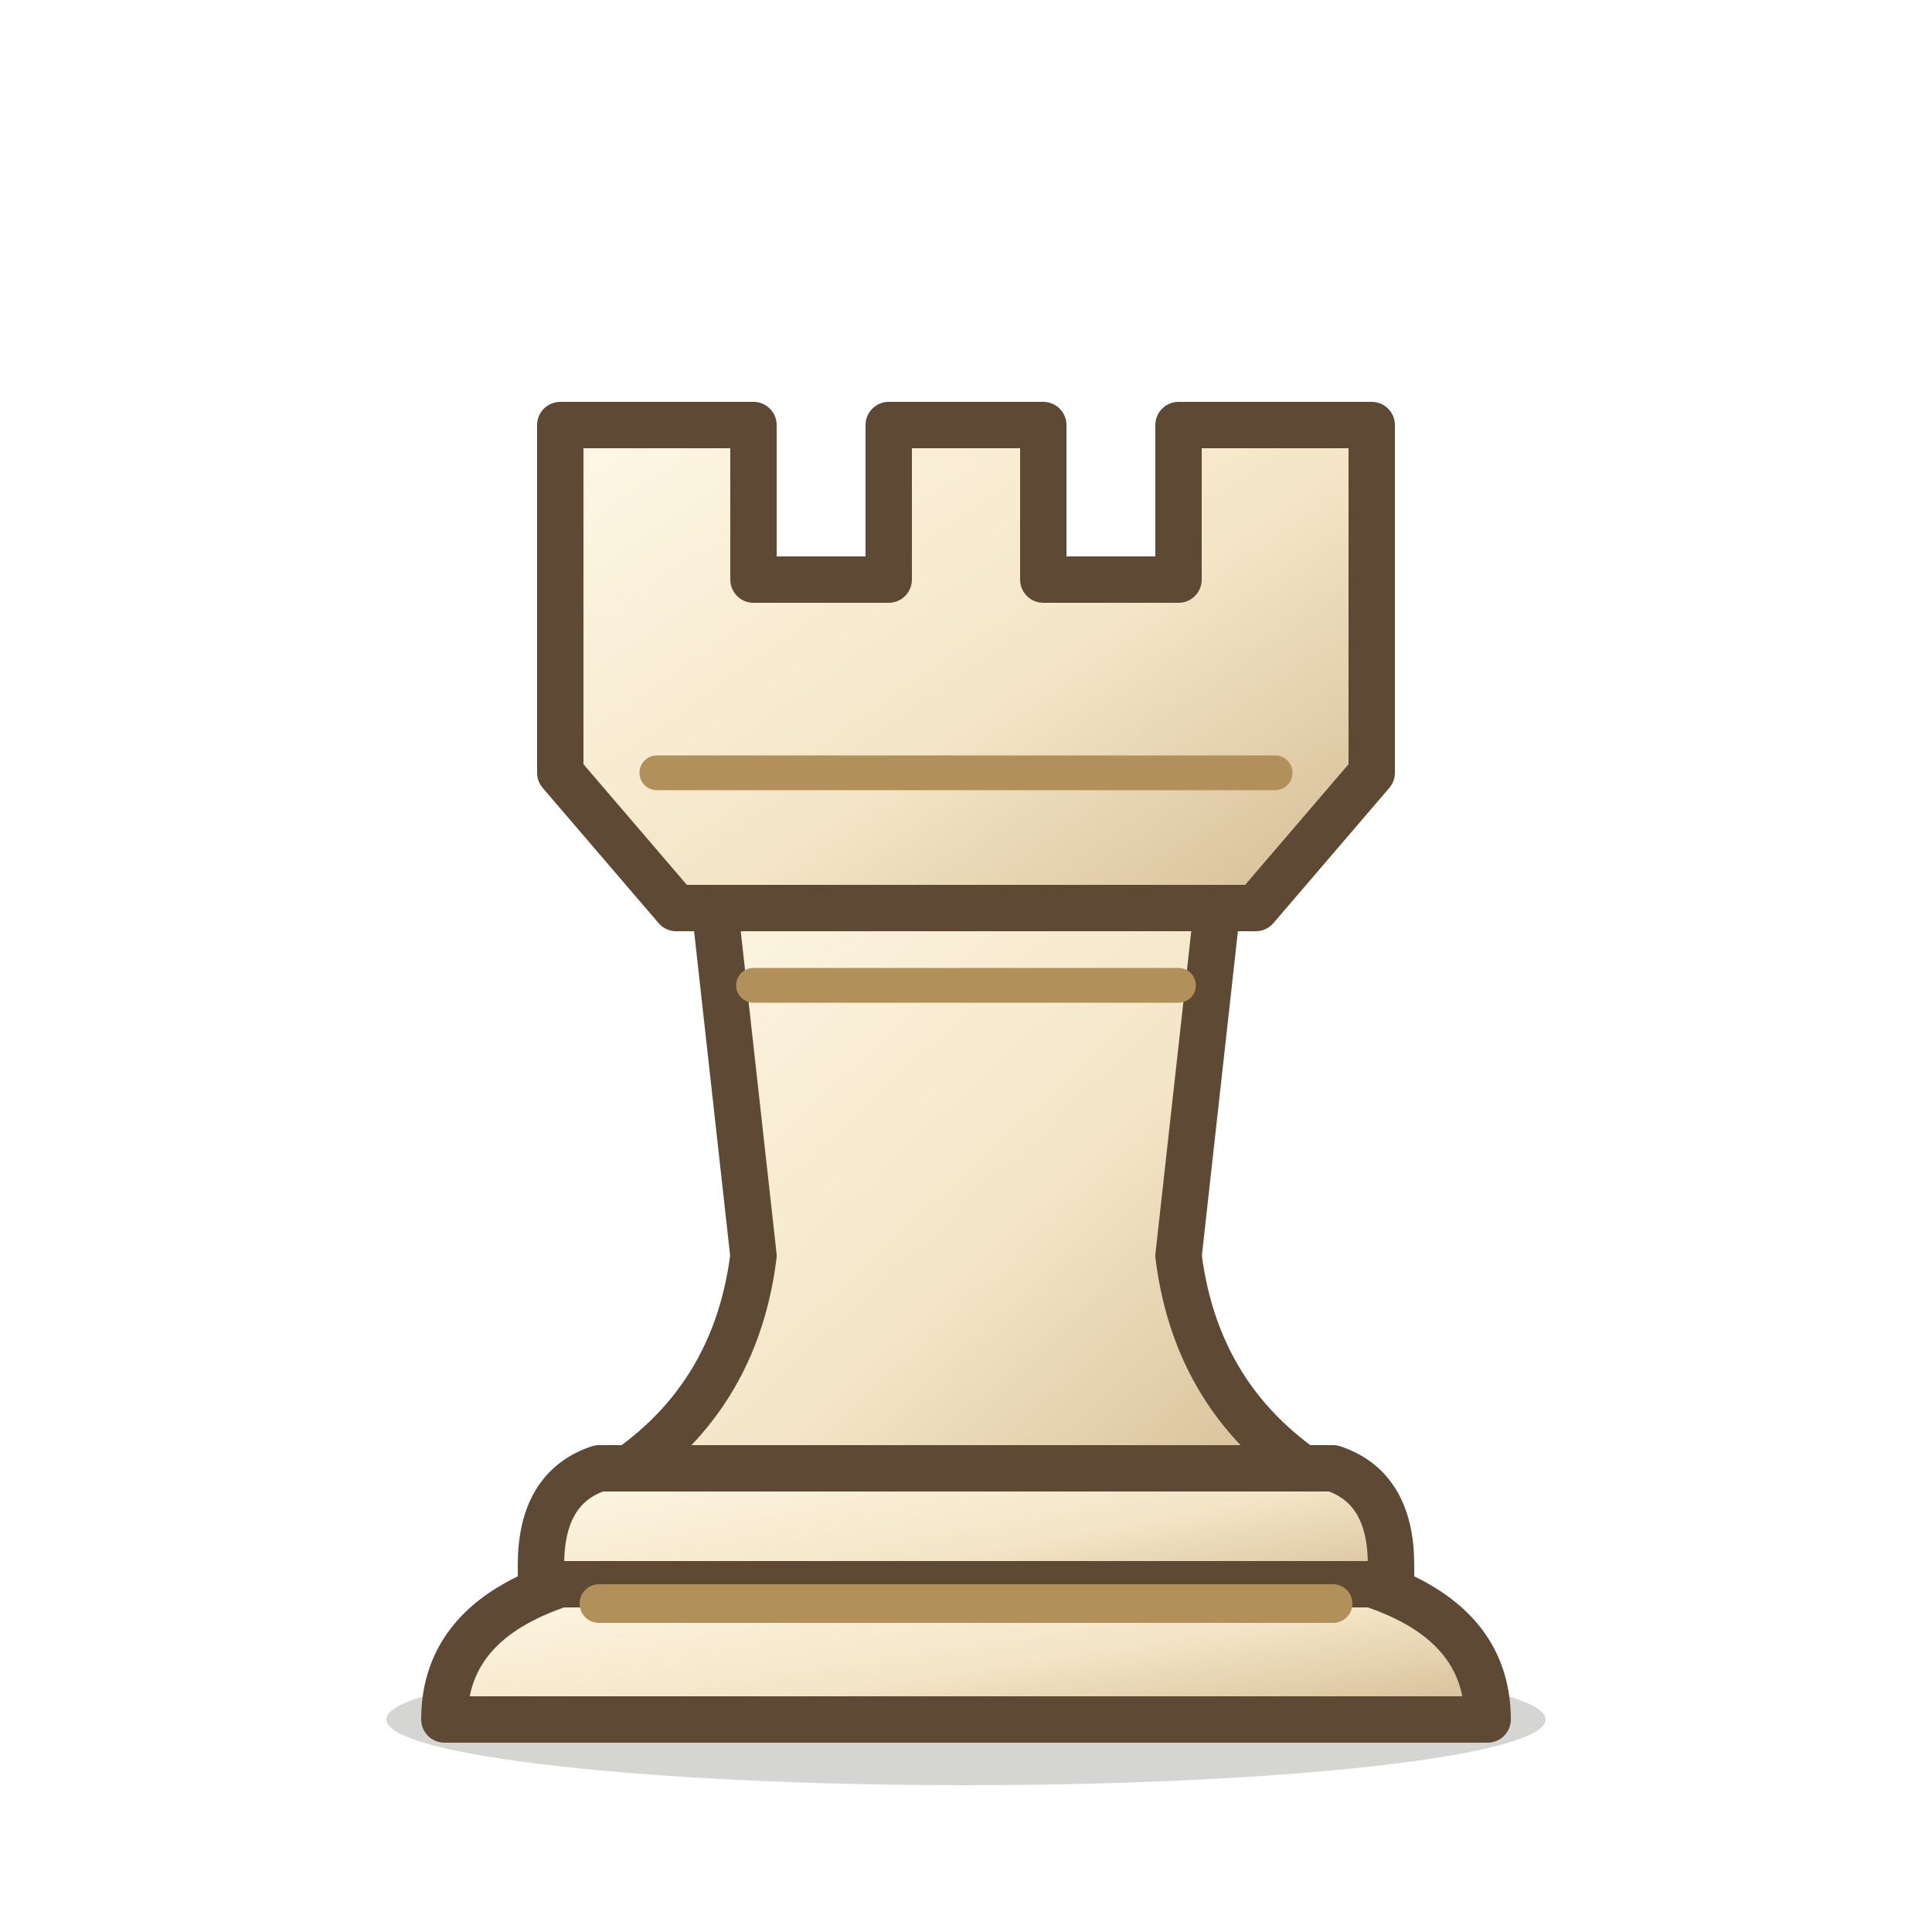
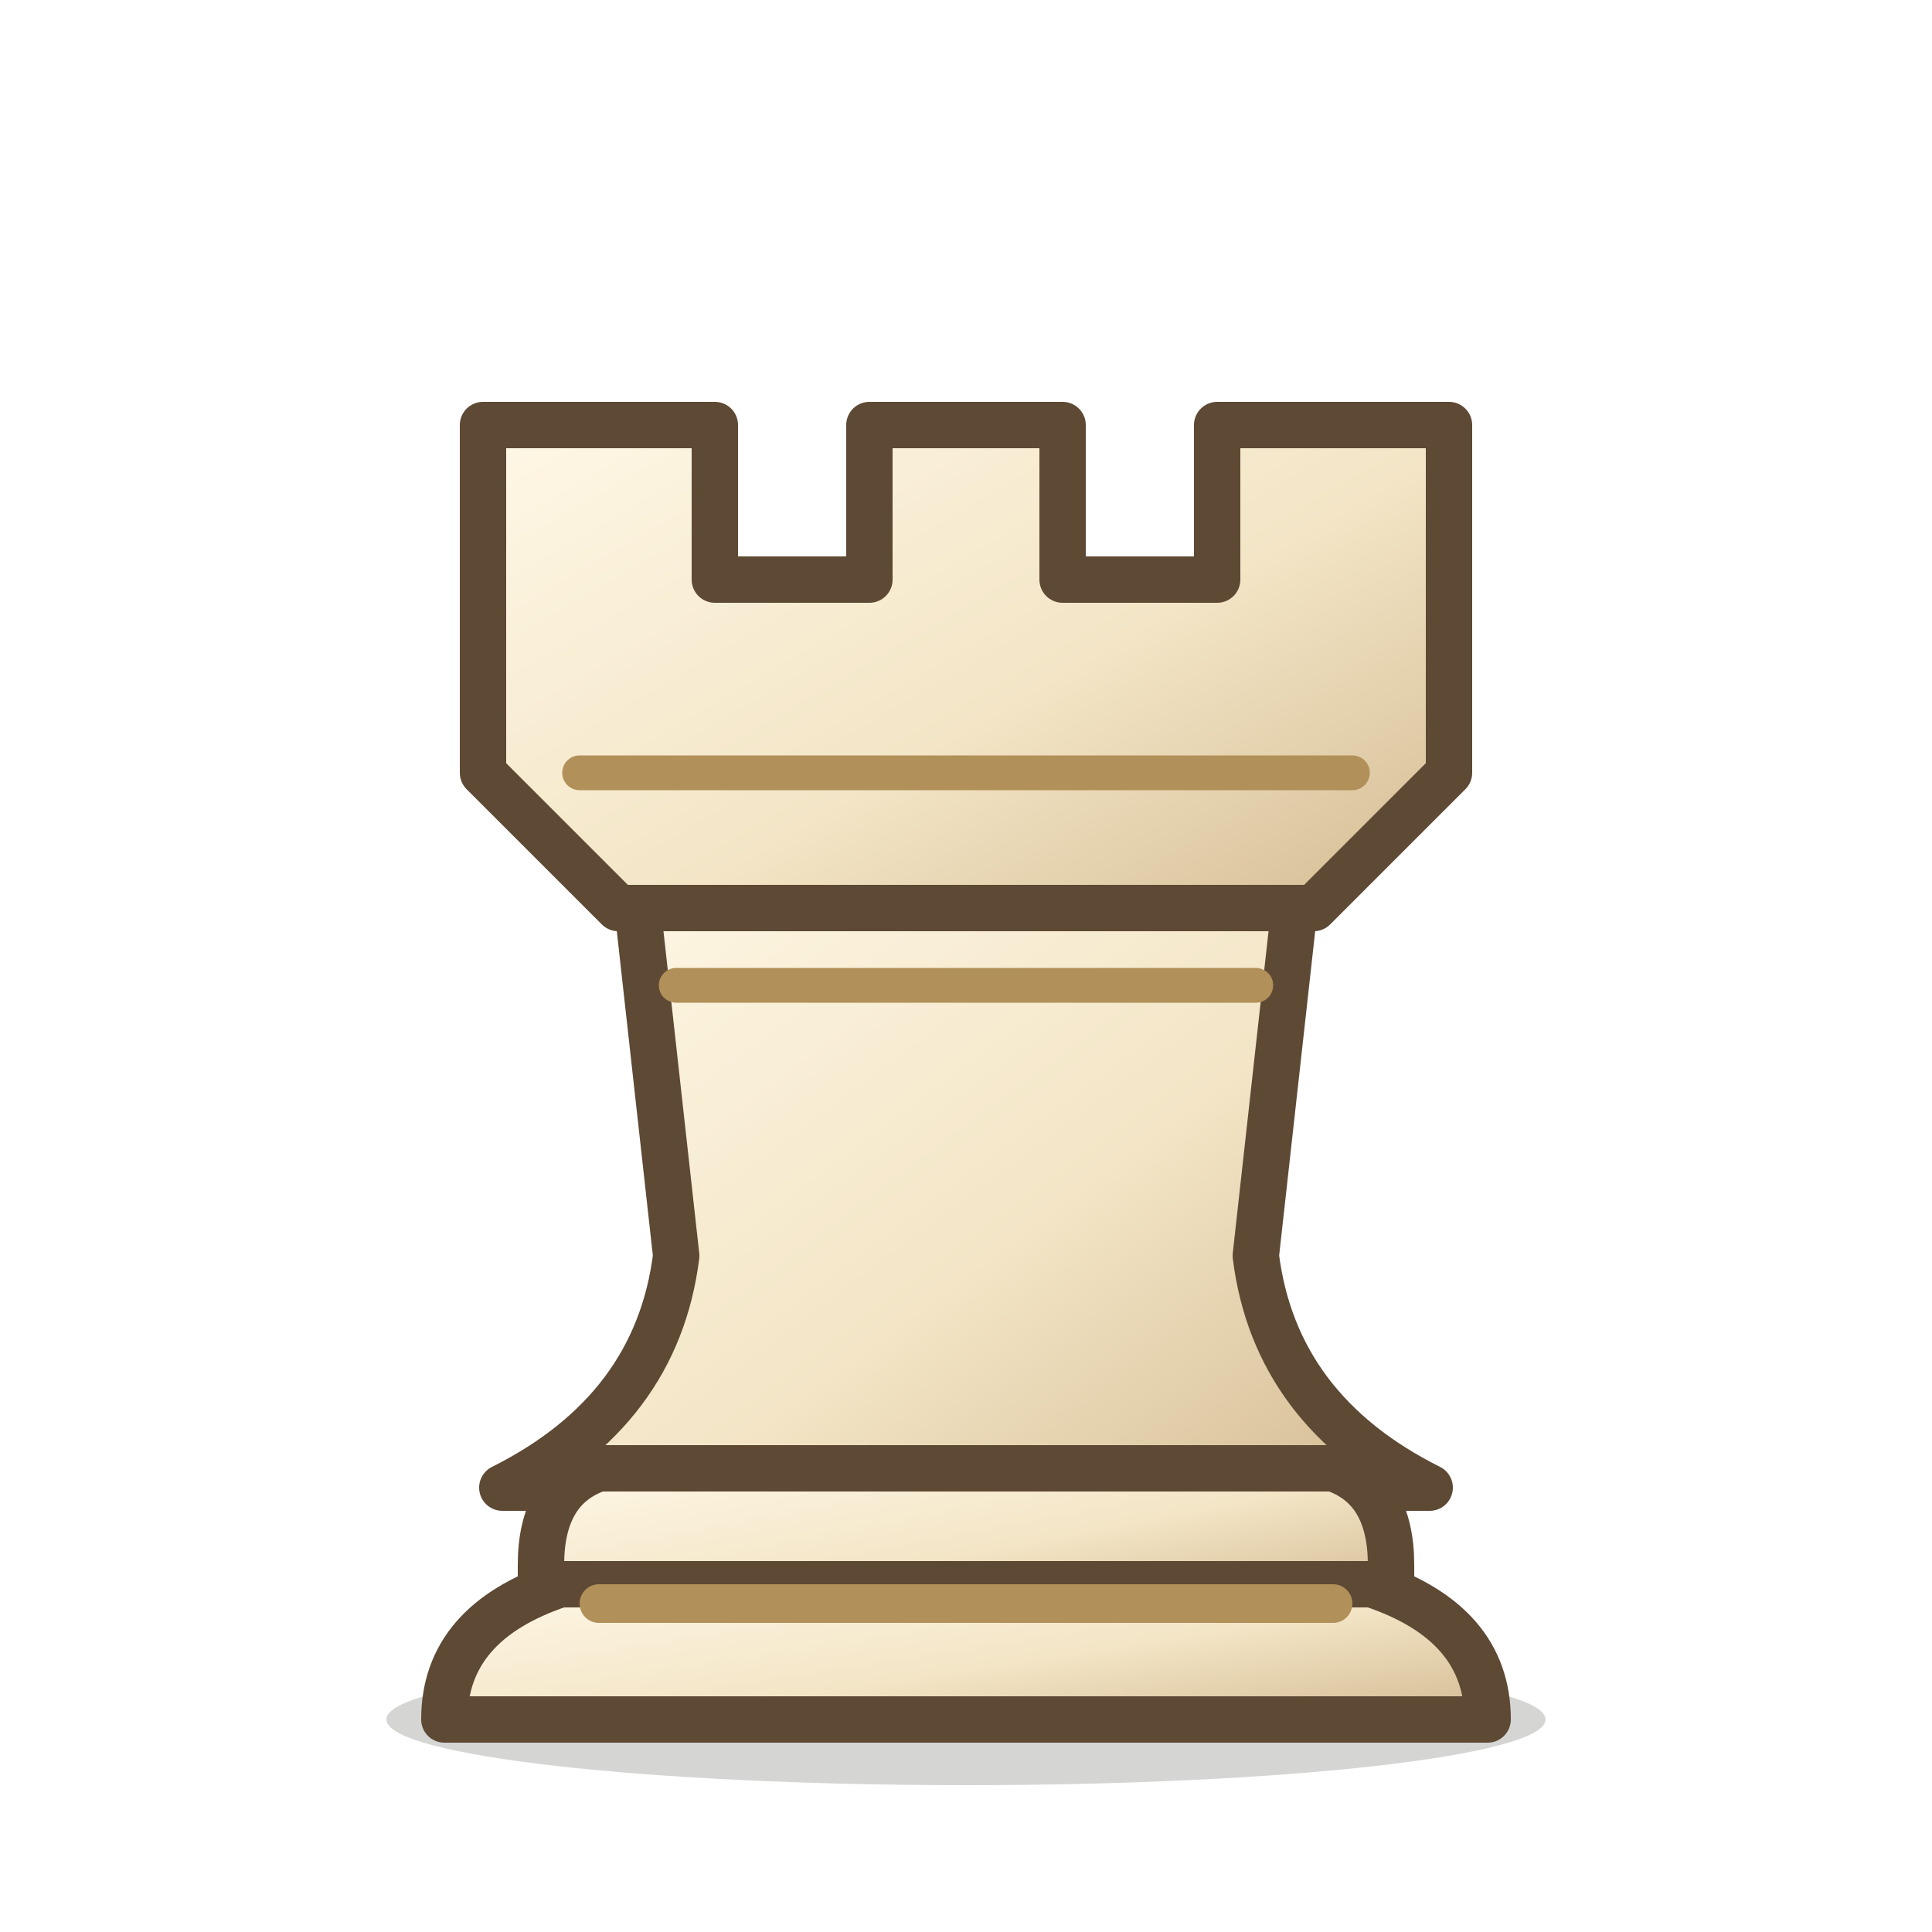
<svg xmlns="http://www.w3.org/2000/svg" viewBox="0 0 100 100">
  <defs>
    <linearGradient id="body" x1="0" y1="0" x2="1" y2=".85">
      <stop stop-color="#fff8e7" />
      <stop offset=".6" stop-color="#f3e5c6" />
      <stop offset="1" stop-color="#d8c19a" />
    </linearGradient>
  </defs>
  <ellipse cx="50" cy="89" rx="30" ry="3.4" fill="#181510" opacity=".18" />
  <g fill="url(#body)" stroke="#5d4934" stroke-width="2.4" stroke-linecap="round" stroke-linejoin="round">
-     <path d="M29 22 H39 V30 H46 V22 H54 V30 H61 V22 H71 V40 L65 47 H35 L29 40Z" />
-     <path d="M37 47 H63 L61 65 Q62 73 69 77 H31 Q38 73 39 65Z" />
-     <path d="M34 40H66 M39 51H61" class="detail" />
+     <path d="M25 22 H37 V30 H45 V22 H55 V30 H63 V22 H75 V40 L68 47 H32 L25 40Z" />
+     <path d="M33 47 H67 L65 65 Q66 73 74 77 H26 Q34 73 35 65Z" />
+     <path d="M30 40H70 M35 51H65" class="detail" />
    <path d="M31 76 H69 Q72 77 72 81 V83 H28 V81 Q28 77 31 76Z" />
    <path d="M29 82 H71 Q77 84 77 89 H23 Q23 84 29 82Z" />
    <path d="M31 83H69" fill="none" stroke="#b19059" stroke-width="2" />
  </g>
  <style>.detail{fill:none;stroke:#b19059;stroke-width:1.8}.cut{fill:none;stroke:#5d4934;stroke-width:3}</style>
</svg>
